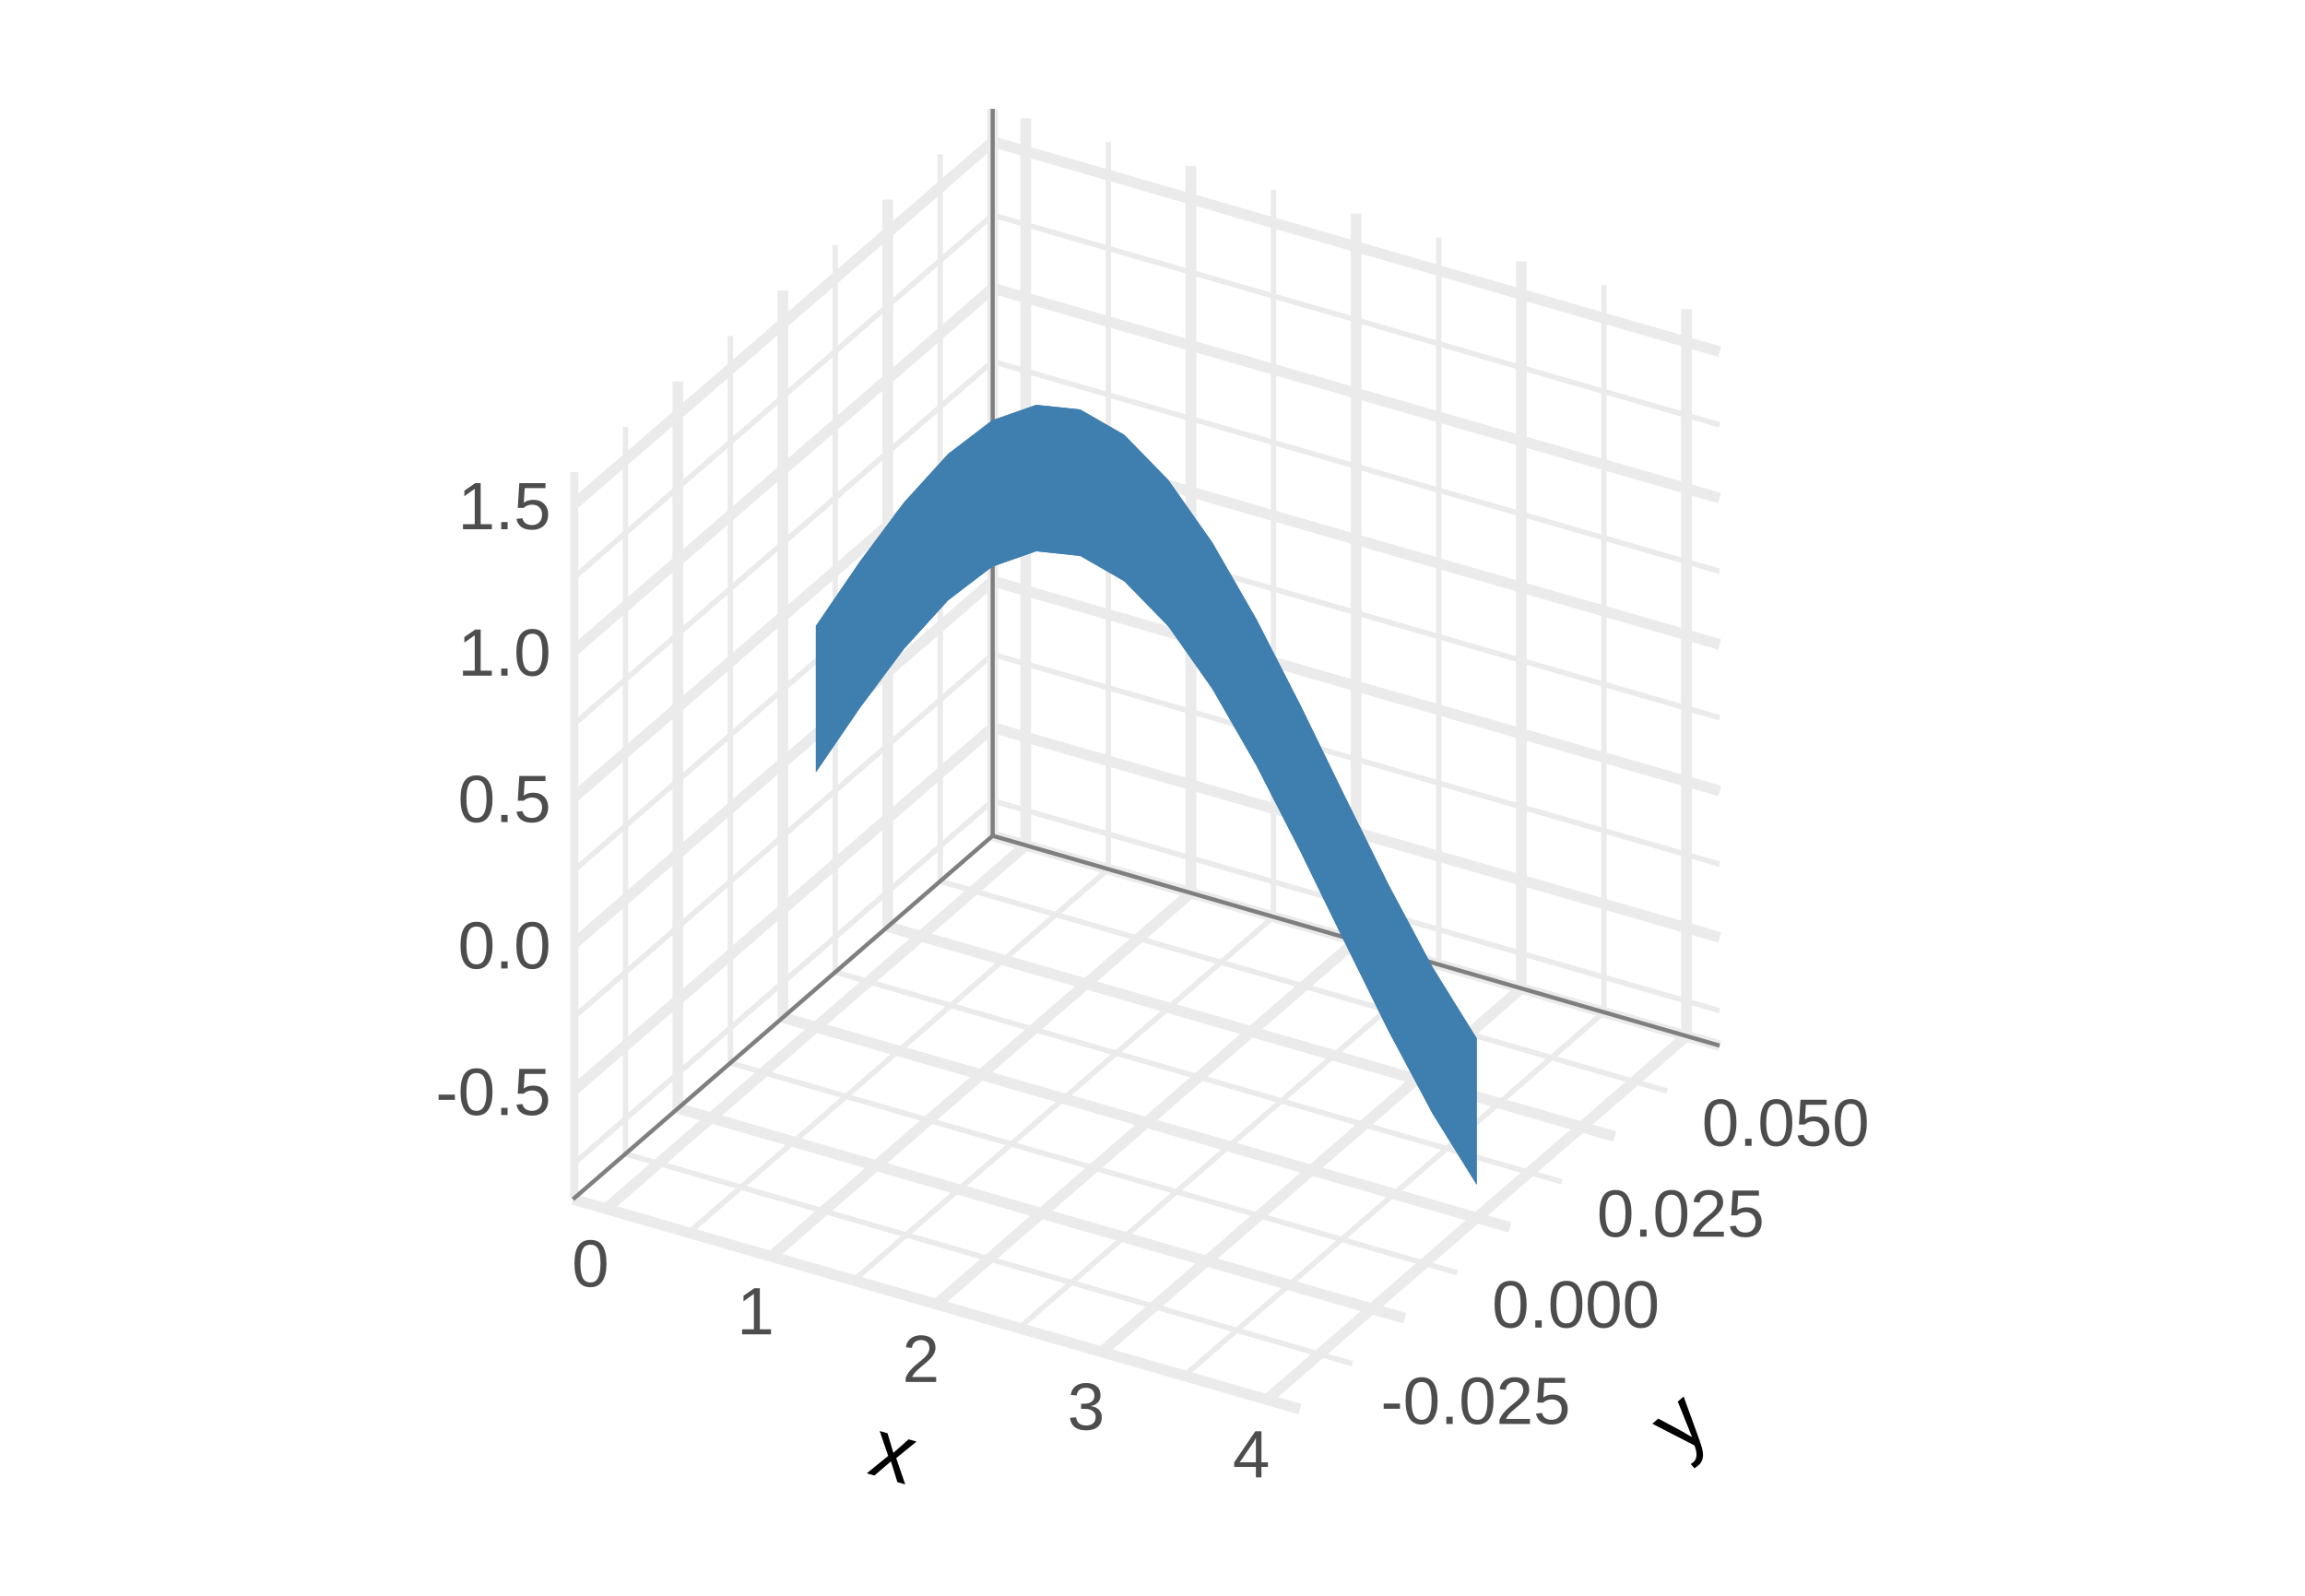
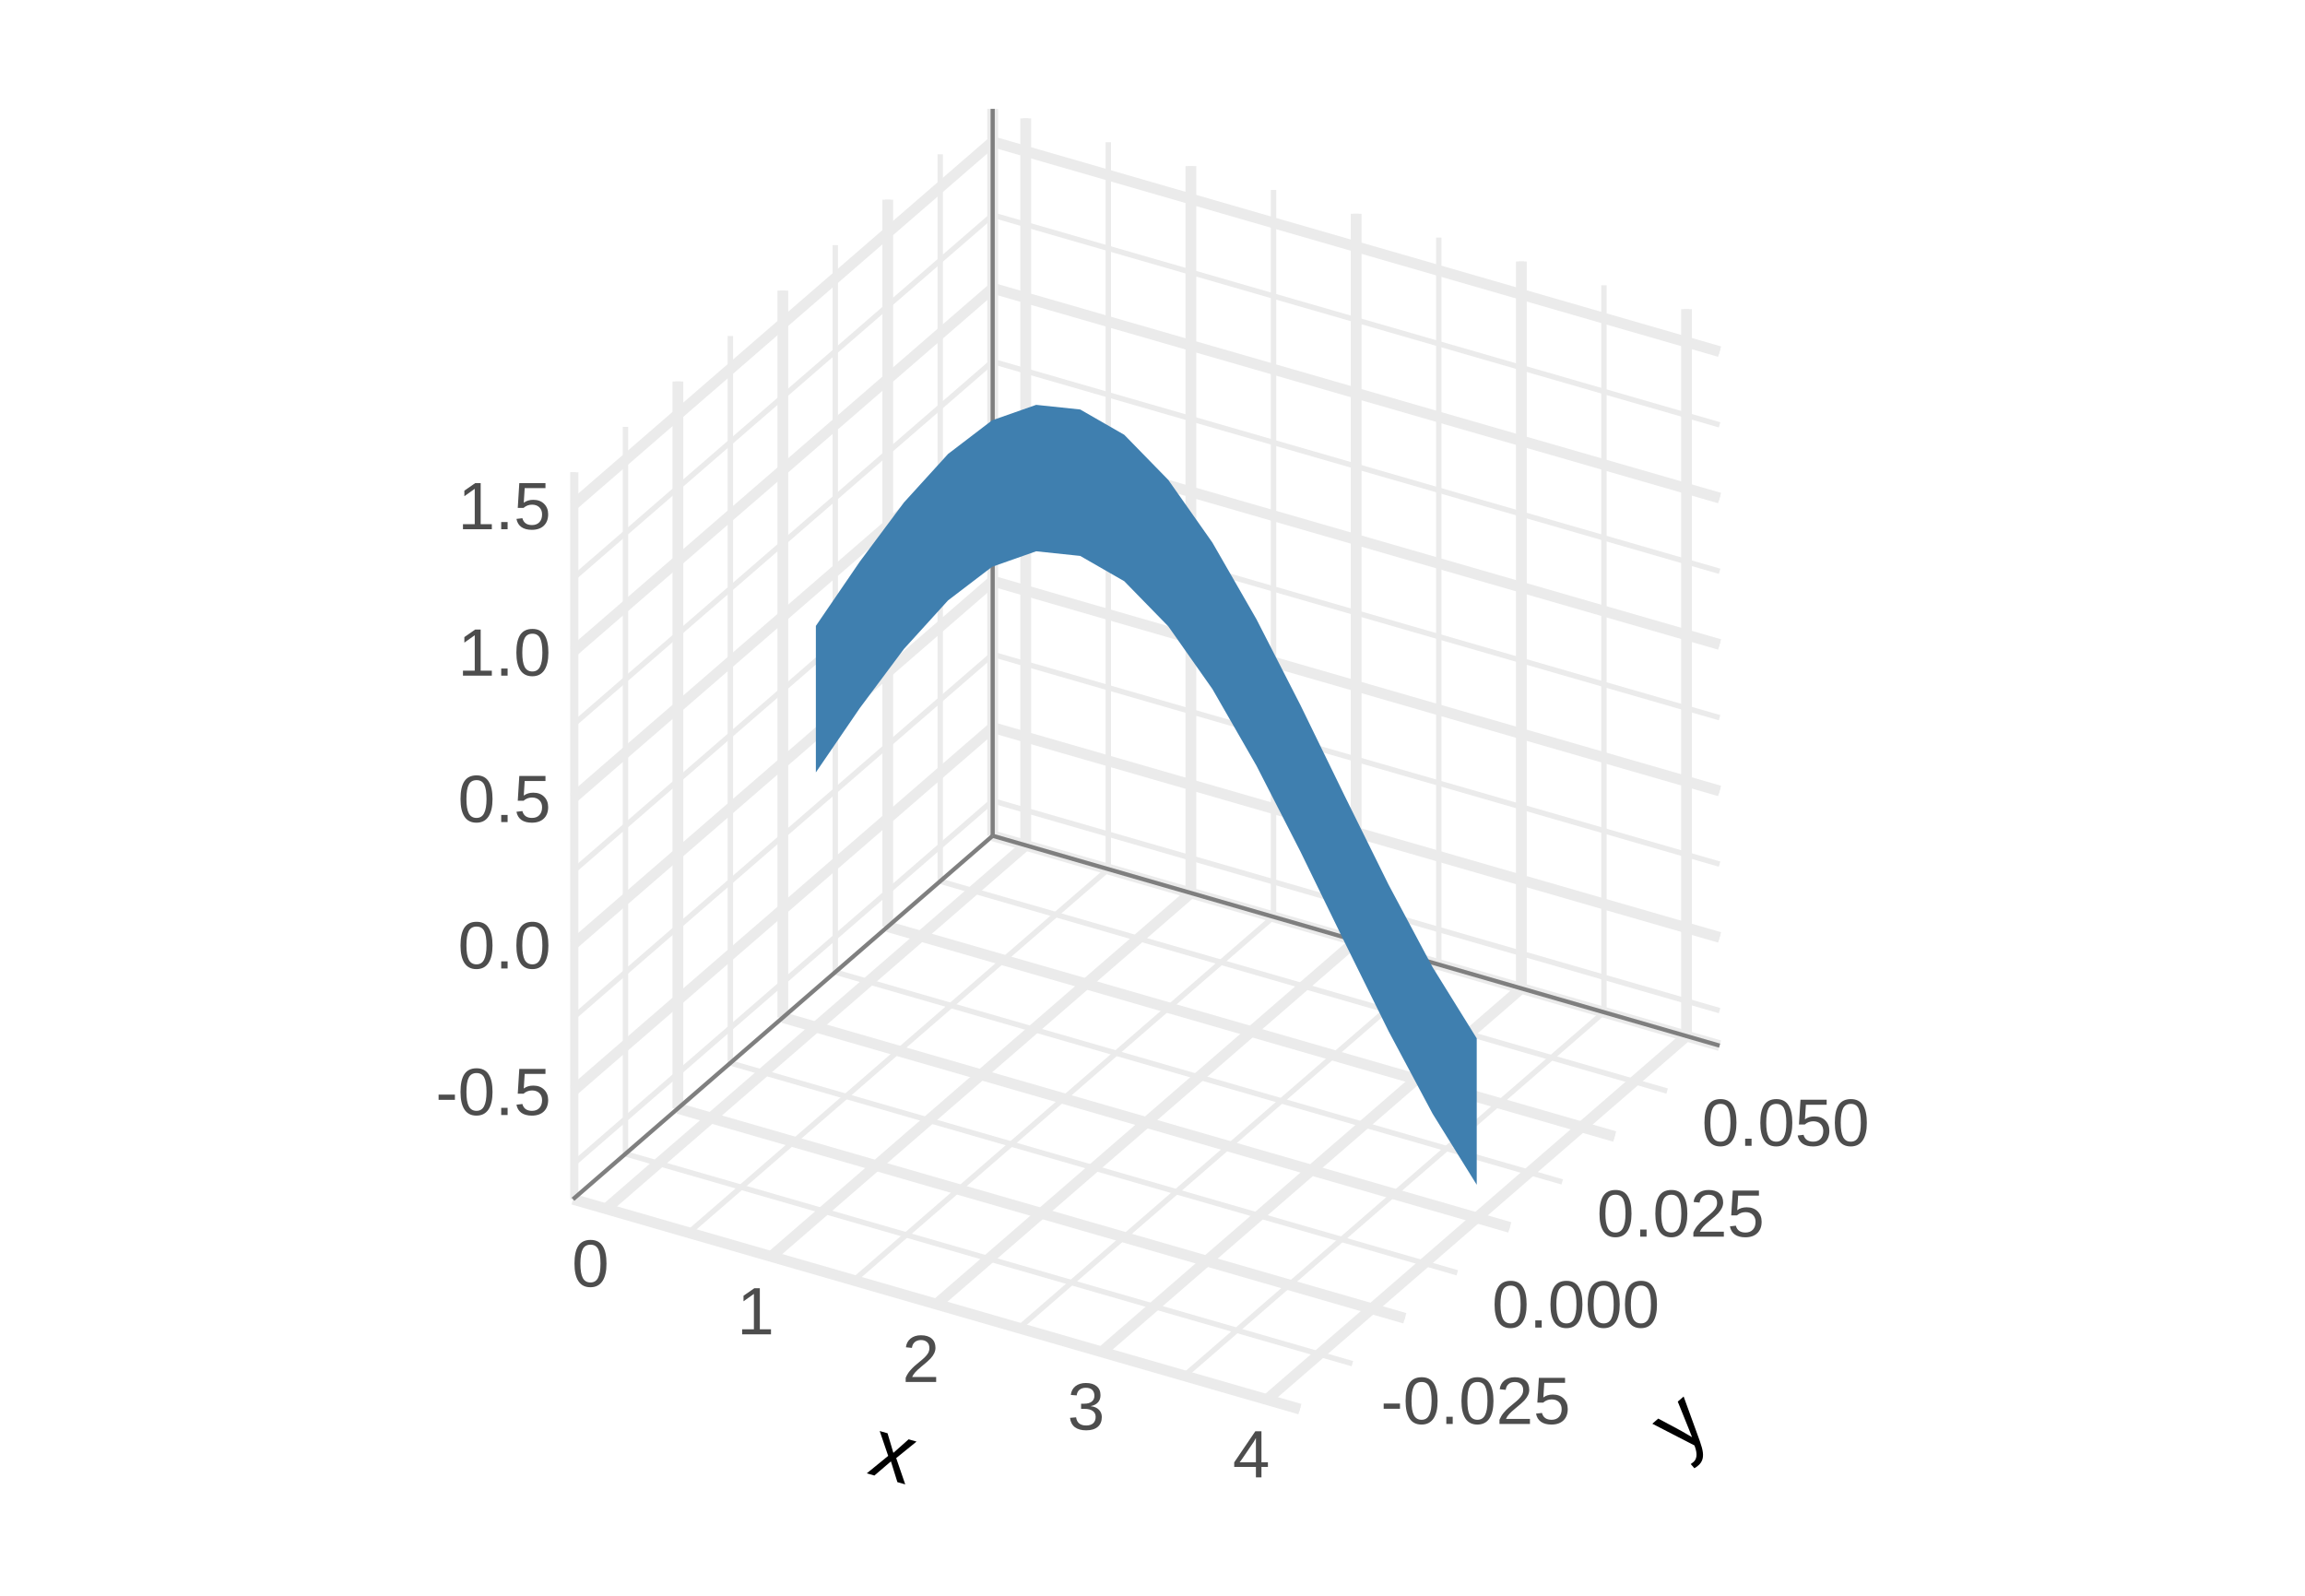
<svg xmlns="http://www.w3.org/2000/svg" width="468.00pt" height="324.00pt" viewBox="0 0 468.00 324.00">
  <g class="svglite">
    <defs>
      <style type="text/css">
    .svglite line, .svglite polyline, .svglite polygon, .svglite path, .svglite rect, .svglite circle {
      fill: none;
      stroke: #000000;
      stroke-linecap: round;
      stroke-linejoin: round;
      stroke-miterlimit: 10.00;
    }
    .svglite text {
      white-space: pre;
    }
    .svglite g.glyphgroup path {
      fill: inherit;
      stroke: none;
    }
  </style>
    </defs>
    <rect width="100%" height="100%" style="stroke: none; fill: none;" />
    <defs>
      <clipPath id="cpMC4wMHw0NjguMDB8MC4wMHwzMjQuMDA=">
        <rect x="0.00" y="0.00" width="468.00" height="324.00" />
      </clipPath>
    </defs>
    <g clip-path="url(#cpMC4wMHw0NjguMDB8MC4wMHwzMjQuMDA=)">
</g>
    <defs>
      <clipPath id="cpNzIuMDB8Mzk2LjAwfDAuMDB8MzI0LjAw">
        <rect x="72.00" y="0.00" width="324.00" height="324.00" />
      </clipPath>
    </defs>
    <g clip-path="url(#cpNzIuMDB8Mzk2LjAwfDAuMDB8MzI0LjAw)">
      <rect x="72.00" y="0.00" width="324.00" height="324.00" style="stroke-width: 1.65; stroke: none;" />
    </g>
    <g clip-path="url(#cpMC4wMHw0NjguMDB8MC4wMHwzMjQuMDA=)">
      <rect x="80.47" y="8.47" width="307.06" height="307.06" style="stroke-width: 1.65; stroke: none;" />
    </g>
    <defs>
      <clipPath id="cpMTE1Ljg0fDM0OS42NHwxNi40NHwyOTEuNzY=">
        <rect x="115.84" y="16.44" width="233.81" height="275.32" />
      </clipPath>
    </defs>
    <g clip-path="url(#cpMTE1Ljg0fDM0OS42NHwxNi40NHwyOTEuNzY=)">
      <polyline points="116.34,243.49 116.34,95.90 " style="stroke-width: 1.10; stroke: #EBEBEB; stroke-linecap: butt;" />
      <polyline points="126.99,234.27 126.99,86.67 " style="stroke-width: 1.10; stroke: #EBEBEB; stroke-linecap: butt;" />
      <polyline points="137.64,225.04 137.64,77.45 " style="stroke-width: 1.10; stroke: #EBEBEB; stroke-linecap: butt;" />
      <polyline points="148.29,215.82 148.29,68.22 " style="stroke-width: 1.10; stroke: #EBEBEB; stroke-linecap: butt;" />
      <polyline points="158.94,206.59 158.94,59.00 " style="stroke-width: 1.10; stroke: #EBEBEB; stroke-linecap: butt;" />
      <polyline points="169.59,197.37 169.59,49.77 " style="stroke-width: 1.10; stroke: #EBEBEB; stroke-linecap: butt;" />
      <polyline points="180.25,188.14 180.25,40.55 " style="stroke-width: 1.10; stroke: #EBEBEB; stroke-linecap: butt;" />
      <polyline points="190.90,178.92 190.90,31.32 " style="stroke-width: 1.10; stroke: #EBEBEB; stroke-linecap: butt;" />
      <polyline points="201.55,169.69 201.55,22.10 " style="stroke-width: 1.10; stroke: #EBEBEB; stroke-linecap: butt;" />
      <polyline points="116.34,243.49 116.34,95.90 " style="stroke-width: 2.19; stroke: #EBEBEB; stroke-linecap: butt;" />
      <polyline points="137.64,225.04 137.64,77.45 " style="stroke-width: 2.19; stroke: #EBEBEB; stroke-linecap: butt;" />
      <polyline points="158.94,206.59 158.94,59.00 " style="stroke-width: 2.19; stroke: #EBEBEB; stroke-linecap: butt;" />
      <polyline points="180.25,188.14 180.25,40.55 " style="stroke-width: 2.19; stroke: #EBEBEB; stroke-linecap: butt;" />
      <polyline points="201.55,169.69 201.55,22.10 " style="stroke-width: 2.19; stroke: #EBEBEB; stroke-linecap: butt;" />
      <polyline points="116.34,236.38 201.55,162.58 " style="stroke-width: 1.10; stroke: #EBEBEB; stroke-linecap: butt;" />
      <polyline points="116.34,221.51 201.55,147.71 " style="stroke-width: 1.10; stroke: #EBEBEB; stroke-linecap: butt;" />
      <polyline points="116.34,206.64 201.55,132.85 " style="stroke-width: 1.10; stroke: #EBEBEB; stroke-linecap: butt;" />
      <polyline points="116.34,191.78 201.55,117.98 " style="stroke-width: 1.10; stroke: #EBEBEB; stroke-linecap: butt;" />
      <polyline points="116.34,176.91 201.55,103.11 " style="stroke-width: 1.10; stroke: #EBEBEB; stroke-linecap: butt;" />
      <polyline points="116.34,162.04 201.55,88.25 " style="stroke-width: 1.10; stroke: #EBEBEB; stroke-linecap: butt;" />
      <polyline points="116.34,147.18 201.55,73.38 " style="stroke-width: 1.10; stroke: #EBEBEB; stroke-linecap: butt;" />
      <polyline points="116.34,132.31 201.55,58.52 " style="stroke-width: 1.10; stroke: #EBEBEB; stroke-linecap: butt;" />
      <polyline points="116.34,117.45 201.55,43.65 " style="stroke-width: 1.10; stroke: #EBEBEB; stroke-linecap: butt;" />
      <polyline points="116.34,102.58 201.55,28.78 " style="stroke-width: 1.10; stroke: #EBEBEB; stroke-linecap: butt;" />
      <polyline points="116.34,221.51 201.55,147.71 " style="stroke-width: 2.19; stroke: #EBEBEB; stroke-linecap: butt;" />
      <polyline points="116.34,191.78 201.55,117.98 " style="stroke-width: 2.19; stroke: #EBEBEB; stroke-linecap: butt;" />
      <polyline points="116.34,162.04 201.55,88.25 " style="stroke-width: 2.19; stroke: #EBEBEB; stroke-linecap: butt;" />
      <polyline points="116.34,132.31 201.55,58.52 " style="stroke-width: 2.19; stroke: #EBEBEB; stroke-linecap: butt;" />
      <polyline points="116.34,102.58 201.55,28.78 " style="stroke-width: 2.19; stroke: #EBEBEB; stroke-linecap: butt;" />
      <polyline points="208.26,171.63 208.26,24.04 " style="stroke-width: 1.10; stroke: #EBEBEB; stroke-linecap: butt;" />
      <polyline points="225.03,176.47 225.03,28.88 " style="stroke-width: 1.10; stroke: #EBEBEB; stroke-linecap: butt;" />
      <polyline points="241.80,181.31 241.80,33.72 " style="stroke-width: 1.10; stroke: #EBEBEB; stroke-linecap: butt;" />
      <polyline points="258.57,186.15 258.57,38.56 " style="stroke-width: 1.10; stroke: #EBEBEB; stroke-linecap: butt;" />
      <polyline points="275.35,191.00 275.35,43.40 " style="stroke-width: 1.10; stroke: #EBEBEB; stroke-linecap: butt;" />
      <polyline points="292.12,195.84 292.12,48.24 " style="stroke-width: 1.10; stroke: #EBEBEB; stroke-linecap: butt;" />
      <polyline points="308.89,200.68 308.89,53.09 " style="stroke-width: 1.10; stroke: #EBEBEB; stroke-linecap: butt;" />
      <polyline points="325.66,205.52 325.66,57.93 " style="stroke-width: 1.10; stroke: #EBEBEB; stroke-linecap: butt;" />
      <polyline points="342.43,210.36 342.43,62.77 " style="stroke-width: 1.10; stroke: #EBEBEB; stroke-linecap: butt;" />
      <polyline points="208.26,171.63 208.26,24.04 " style="stroke-width: 2.19; stroke: #EBEBEB; stroke-linecap: butt;" />
      <polyline points="241.80,181.31 241.80,33.72 " style="stroke-width: 2.19; stroke: #EBEBEB; stroke-linecap: butt;" />
      <polyline points="275.35,191.00 275.35,43.40 " style="stroke-width: 2.19; stroke: #EBEBEB; stroke-linecap: butt;" />
      <polyline points="308.89,200.68 308.89,53.09 " style="stroke-width: 2.19; stroke: #EBEBEB; stroke-linecap: butt;" />
      <polyline points="342.43,210.36 342.43,62.77 " style="stroke-width: 2.19; stroke: #EBEBEB; stroke-linecap: butt;" />
      <polyline points="201.55,162.58 349.14,205.19 " style="stroke-width: 1.10; stroke: #EBEBEB; stroke-linecap: butt;" />
      <polyline points="201.55,147.71 349.14,190.32 " style="stroke-width: 1.10; stroke: #EBEBEB; stroke-linecap: butt;" />
      <polyline points="201.55,132.85 349.14,175.45 " style="stroke-width: 1.10; stroke: #EBEBEB; stroke-linecap: butt;" />
      <polyline points="201.55,117.98 349.14,160.59 " style="stroke-width: 1.10; stroke: #EBEBEB; stroke-linecap: butt;" />
      <polyline points="201.55,103.11 349.14,145.72 " style="stroke-width: 1.10; stroke: #EBEBEB; stroke-linecap: butt;" />
      <polyline points="201.55,88.25 349.14,130.85 " style="stroke-width: 1.10; stroke: #EBEBEB; stroke-linecap: butt;" />
      <polyline points="201.55,73.38 349.14,115.99 " style="stroke-width: 1.10; stroke: #EBEBEB; stroke-linecap: butt;" />
      <polyline points="201.55,58.52 349.14,101.12 " style="stroke-width: 1.10; stroke: #EBEBEB; stroke-linecap: butt;" />
      <polyline points="201.55,43.65 349.14,86.26 " style="stroke-width: 1.10; stroke: #EBEBEB; stroke-linecap: butt;" />
      <polyline points="201.55,28.78 349.14,71.39 " style="stroke-width: 1.10; stroke: #EBEBEB; stroke-linecap: butt;" />
      <polyline points="201.55,147.71 349.14,190.32 " style="stroke-width: 2.19; stroke: #EBEBEB; stroke-linecap: butt;" />
      <polyline points="201.55,117.98 349.14,160.59 " style="stroke-width: 2.19; stroke: #EBEBEB; stroke-linecap: butt;" />
      <polyline points="201.55,88.25 349.14,130.85 " style="stroke-width: 2.19; stroke: #EBEBEB; stroke-linecap: butt;" />
      <polyline points="201.55,58.52 349.14,101.12 " style="stroke-width: 2.19; stroke: #EBEBEB; stroke-linecap: butt;" />
      <polyline points="201.55,28.78 349.14,71.39 " style="stroke-width: 2.19; stroke: #EBEBEB; stroke-linecap: butt;" />
      <polyline points="123.04,245.43 208.26,171.63 " style="stroke-width: 1.10; stroke: #EBEBEB; stroke-linecap: butt;" />
      <polyline points="139.82,250.27 225.03,176.47 " style="stroke-width: 1.10; stroke: #EBEBEB; stroke-linecap: butt;" />
      <polyline points="156.59,255.11 241.80,181.31 " style="stroke-width: 1.10; stroke: #EBEBEB; stroke-linecap: butt;" />
      <polyline points="173.36,259.95 258.57,186.15 " style="stroke-width: 1.10; stroke: #EBEBEB; stroke-linecap: butt;" />
      <polyline points="190.13,264.79 275.35,191.00 " style="stroke-width: 1.10; stroke: #EBEBEB; stroke-linecap: butt;" />
      <polyline points="206.90,269.63 292.12,195.84 " style="stroke-width: 1.10; stroke: #EBEBEB; stroke-linecap: butt;" />
      <polyline points="223.68,274.48 308.89,200.68 " style="stroke-width: 1.10; stroke: #EBEBEB; stroke-linecap: butt;" />
      <polyline points="240.45,279.32 325.66,205.52 " style="stroke-width: 1.10; stroke: #EBEBEB; stroke-linecap: butt;" />
      <polyline points="257.22,284.16 342.43,210.36 " style="stroke-width: 1.10; stroke: #EBEBEB; stroke-linecap: butt;" />
      <polyline points="123.04,245.43 208.26,171.63 " style="stroke-width: 2.19; stroke: #EBEBEB; stroke-linecap: butt;" />
      <polyline points="156.59,255.11 241.80,181.31 " style="stroke-width: 2.19; stroke: #EBEBEB; stroke-linecap: butt;" />
      <polyline points="190.13,264.79 275.35,191.00 " style="stroke-width: 2.19; stroke: #EBEBEB; stroke-linecap: butt;" />
      <polyline points="223.68,274.48 308.89,200.68 " style="stroke-width: 2.19; stroke: #EBEBEB; stroke-linecap: butt;" />
      <polyline points="257.22,284.16 342.43,210.36 " style="stroke-width: 2.19; stroke: #EBEBEB; stroke-linecap: butt;" />
      <polyline points="116.34,243.49 263.93,286.10 " style="stroke-width: 1.10; stroke: #EBEBEB; stroke-linecap: butt;" />
      <polyline points="126.99,234.27 274.58,276.87 " style="stroke-width: 1.10; stroke: #EBEBEB; stroke-linecap: butt;" />
      <polyline points="137.64,225.04 285.23,267.65 " style="stroke-width: 1.10; stroke: #EBEBEB; stroke-linecap: butt;" />
      <polyline points="148.29,215.82 295.88,258.42 " style="stroke-width: 1.10; stroke: #EBEBEB; stroke-linecap: butt;" />
      <polyline points="158.94,206.59 306.54,249.20 " style="stroke-width: 1.10; stroke: #EBEBEB; stroke-linecap: butt;" />
      <polyline points="169.59,197.37 317.19,239.97 " style="stroke-width: 1.10; stroke: #EBEBEB; stroke-linecap: butt;" />
      <polyline points="180.25,188.14 327.84,230.75 " style="stroke-width: 1.10; stroke: #EBEBEB; stroke-linecap: butt;" />
      <polyline points="190.90,178.92 338.49,221.52 " style="stroke-width: 1.10; stroke: #EBEBEB; stroke-linecap: butt;" />
      <polyline points="201.55,169.69 349.14,212.30 " style="stroke-width: 1.10; stroke: #EBEBEB; stroke-linecap: butt;" />
      <polyline points="116.34,243.49 263.93,286.10 " style="stroke-width: 2.19; stroke: #EBEBEB; stroke-linecap: butt;" />
      <polyline points="137.64,225.04 285.23,267.65 " style="stroke-width: 2.19; stroke: #EBEBEB; stroke-linecap: butt;" />
      <polyline points="158.94,206.59 306.54,249.20 " style="stroke-width: 2.19; stroke: #EBEBEB; stroke-linecap: butt;" />
      <polyline points="180.25,188.14 327.84,230.75 " style="stroke-width: 2.19; stroke: #EBEBEB; stroke-linecap: butt;" />
      <polyline points="201.55,169.69 349.14,212.30 " style="stroke-width: 2.19; stroke: #EBEBEB; stroke-linecap: butt;" />
      <polyline points="201.55,169.69 349.14,212.30 " style="stroke-width: 0.85; stroke: #7F7F7F; stroke-linecap: butt;" />
      <polyline points="116.34,243.49 201.55,169.69 " style="stroke-width: 0.85; stroke: #7F7F7F; stroke-linecap: butt;" />
      <polyline points="201.55,169.69 201.55,22.10 " style="stroke-width: 0.85; stroke: #7F7F7F; stroke-linecap: butt;" />
-       <path d="M 165.65 156.82 L 174.60 143.73 L 174.60 113.99 ZM 165.65 156.82 L 174.60 113.99 L 165.65 127.08 ZM 174.60 143.73 L 183.54 131.75 L 183.54 102.01 ZM 174.60 143.73 L 183.54 102.01 L 174.60 113.99 ZM 183.54 131.75 L 192.49 121.90 L 192.49 92.17 ZM 183.54 131.75 L 192.49 92.17 L 183.54 102.01 ZM 290.88 226.14 L 299.83 240.55 L 299.83 210.82 ZM 192.49 121.90 L 201.43 115.08 L 201.43 85.34 ZM 281.94 209.38 L 290.88 226.14 L 290.88 196.40 ZM 192.49 121.90 L 201.43 85.34 L 192.49 92.17 ZM 290.88 226.14 L 299.83 210.82 L 290.88 196.40 ZM 272.99 191.27 L 281.94 209.38 L 281.94 179.64 ZM 281.94 209.38 L 290.88 196.40 L 281.94 179.64 ZM 201.43 115.08 L 210.38 111.93 L 210.38 82.20 ZM 264.05 172.93 L 272.99 191.27 L 272.99 161.54 ZM 272.99 191.27 L 281.94 179.64 L 272.99 161.54 ZM 201.43 115.08 L 210.38 82.20 L 201.43 85.34 ZM 255.10 155.45 L 264.05 172.93 L 264.05 143.19 ZM 210.38 111.93 L 219.32 112.87 L 219.32 83.14 ZM 264.05 172.93 L 272.99 161.54 L 264.05 143.19 ZM 246.16 139.89 L 255.10 155.45 L 255.10 125.71 ZM 219.32 112.87 L 228.27 118.01 L 228.27 88.28 ZM 210.38 111.93 L 219.32 83.14 L 210.38 82.20 ZM 237.21 127.17 L 246.16 139.89 L 246.16 110.16 ZM 228.27 118.01 L 237.21 127.17 L 237.21 97.44 ZM 255.10 155.45 L 264.05 143.19 L 255.10 125.71 ZM 219.32 112.87 L 228.27 88.28 L 219.32 83.14 ZM 246.16 139.89 L 255.10 125.71 L 246.16 110.16 ZM 237.21 127.17 L 246.16 110.16 L 237.21 97.44 ZM 228.27 118.01 L 237.21 97.44 L 228.27 88.28 Z" style="fill-rule: nonzero; fill: #3F7FAF; stroke-width: 0.75; stroke: none;" />
-       <polygon points="165.65,156.82 174.60,143.73 174.60,113.99 " style="stroke-width: 0.64; stroke: none; fill: #3F7FAF;" />
-       <polygon points="165.65,156.82 174.60,113.99 165.65,127.08 " style="stroke-width: 0.64; stroke: none; fill: #3F7FAF;" />
-       <polygon points="174.60,143.73 183.54,131.75 183.54,102.01 " style="stroke-width: 0.64; stroke: none; fill: #3F7FAF;" />
-       <polygon points="174.60,143.73 183.54,102.01 174.60,113.99 " style="stroke-width: 0.64; stroke: none; fill: #3F7FAF;" />
-       <polygon points="183.54,131.75 192.49,121.90 192.49,92.17 " style="stroke-width: 0.64; stroke: none; fill: #3F7FAF;" />
-       <polygon points="183.54,131.75 192.49,92.17 183.54,102.01 " style="stroke-width: 0.64; stroke: none; fill: #3F7FAF;" />
-       <polygon points="290.88,226.14 299.83,240.55 299.83,210.82 " style="stroke-width: 0.64; stroke: none; fill: #3F7FAF;" />
-       <polygon points="192.49,121.90 201.43,115.08 201.43,85.34 " style="stroke-width: 0.64; stroke: none; fill: #3F7FAF;" />
-       <polygon points="281.94,209.38 290.88,226.14 290.88,196.40 " style="stroke-width: 0.64; stroke: none; fill: #3F7FAF;" />
-       <polygon points="192.49,121.90 201.43,85.34 192.49,92.17 " style="stroke-width: 0.64; stroke: none; fill: #3F7FAF;" />
-       <polygon points="290.88,226.14 299.83,210.82 290.88,196.40 " style="stroke-width: 0.64; stroke: none; fill: #3F7FAF;" />
-       <polygon points="272.99,191.27 281.94,209.38 281.94,179.64 " style="stroke-width: 0.64; stroke: none; fill: #3F7FAF;" />
-       <polygon points="281.94,209.38 290.88,196.40 281.94,179.64 " style="stroke-width: 0.64; stroke: none; fill: #3F7FAF;" />
-       <polygon points="201.43,115.08 210.38,111.93 210.38,82.20 " style="stroke-width: 0.64; stroke: none; fill: #3F7FAF;" />
-       <polygon points="264.05,172.93 272.99,191.27 272.99,161.54 " style="stroke-width: 0.64; stroke: none; fill: #3F7FAF;" />
-       <polygon points="272.99,191.27 281.94,179.64 272.99,161.54 " style="stroke-width: 0.64; stroke: none; fill: #3F7FAF;" />
-       <polygon points="201.43,115.08 210.38,82.20 201.43,85.34 " style="stroke-width: 0.64; stroke: none; fill: #3F7FAF;" />
-       <polygon points="255.10,155.45 264.05,172.93 264.05,143.19 " style="stroke-width: 0.64; stroke: none; fill: #3F7FAF;" />
-       <polygon points="210.38,111.93 219.32,112.87 219.32,83.14 " style="stroke-width: 0.64; stroke: none; fill: #3F7FAF;" />
-       <polygon points="264.05,172.93 272.99,161.54 264.05,143.19 " style="stroke-width: 0.64; stroke: none; fill: #3F7FAF;" />
-       <polygon points="246.16,139.89 255.10,155.45 255.10,125.71 " style="stroke-width: 0.64; stroke: none; fill: #3F7FAF;" />
-       <polygon points="219.32,112.87 228.27,118.01 228.27,88.28 " style="stroke-width: 0.64; stroke: none; fill: #3F7FAF;" />
-       <polygon points="210.38,111.93 219.32,83.14 210.38,82.20 " style="stroke-width: 0.64; stroke: none; fill: #3F7FAF;" />
-       <polygon points="237.21,127.17 246.16,139.89 246.16,110.16 " style="stroke-width: 0.64; stroke: none; fill: #3F7FAF;" />
-       <polygon points="228.27,118.01 237.21,127.17 237.21,97.44 " style="stroke-width: 0.64; stroke: none; fill: #3F7FAF;" />
-       <polygon points="255.10,155.45 264.05,143.19 255.10,125.71 " style="stroke-width: 0.64; stroke: none; fill: #3F7FAF;" />
-       <polygon points="219.32,112.87 228.27,88.28 219.32,83.14 " style="stroke-width: 0.64; stroke: none; fill: #3F7FAF;" />
-       <polygon points="246.16,139.89 255.10,125.71 246.16,110.16 " style="stroke-width: 0.64; stroke: none; fill: #3F7FAF;" />
-       <polygon points="237.21,127.17 246.16,110.16 237.21,97.44 " style="stroke-width: 0.64; stroke: none; fill: #3F7FAF;" />
-       <polygon points="228.27,118.01 237.21,97.44 228.27,88.28 " style="stroke-width: 0.64; stroke: none; fill: #3F7FAF;" />
+       <path d="M 299.83 210.82 L 290.88 196.40 L 281.94 179.64 L 272.99 161.54 L 264.05 143.19 L 255.10 125.71 L 246.16 110.16 L 237.21 97.44 L 228.27 88.28 L 219.32 83.14 L 210.38 82.20 L 201.43 85.34 L 192.49 92.17 L 183.54 102.01 L 174.60 113.99 L 165.65 127.08 L 165.65 156.82 L 174.60 143.73 L 183.54 131.75 L 192.49 121.90 L 201.43 115.08 L 210.38 111.93 L 219.32 112.87 L 228.27 118.01 L 237.21 127.17 L 246.16 139.89 L 255.10 155.45 L 264.05 172.93 L 272.99 191.27 L 281.94 209.38 L 290.88 226.14 L 299.83 240.55 Z" style="fill-rule: nonzero; fill: #3F7FAF; stroke-width: 0.75; stroke: none;" />
    </g>
    <g clip-path="url(#cpMC4wMHw0NjguMDB8MC4wMHwzMjQuMDA=)">
      <text x="119.89" y="261.23" text-anchor="middle" style="font-size: 13.60px;fill: #4D4D4D; font-family: &quot;Arial&quot;;" textLength="7.56px" lengthAdjust="spacingAndGlyphs">0</text>
      <text x="153.43" y="270.91" text-anchor="middle" style="font-size: 13.60px;fill: #4D4D4D; font-family: &quot;Arial&quot;;" textLength="7.56px" lengthAdjust="spacingAndGlyphs">1</text>
      <text x="186.98" y="280.59" text-anchor="middle" style="font-size: 13.60px;fill: #4D4D4D; font-family: &quot;Arial&quot;;" textLength="7.56px" lengthAdjust="spacingAndGlyphs">2</text>
      <text x="220.52" y="290.28" text-anchor="middle" style="font-size: 13.60px;fill: #4D4D4D; font-family: &quot;Arial&quot;;" textLength="7.56px" lengthAdjust="spacingAndGlyphs">3</text>
      <text x="254.06" y="299.96" text-anchor="middle" style="font-size: 13.60px;fill: #4D4D4D; font-family: &quot;Arial&quot;;" textLength="7.56px" lengthAdjust="spacingAndGlyphs">4</text>
      <text transform="translate(179.89,300.26) rotate(16)" text-anchor="middle" style="font-size: 17.00px; font-family: &quot;Arial&quot;;" textLength="8.50px" lengthAdjust="spacingAndGlyphs">x</text>
      <text x="299.61" y="289.11" text-anchor="middle" style="font-size: 13.60px;fill: #4D4D4D; font-family: &quot;Arial&quot;;" textLength="38.56px" lengthAdjust="spacingAndGlyphs">-0.025</text>
      <text x="319.94" y="269.54" text-anchor="middle" style="font-size: 13.60px;fill: #4D4D4D; font-family: &quot;Arial&quot;;" textLength="34.03px" lengthAdjust="spacingAndGlyphs">0.000</text>
      <text x="341.24" y="251.09" text-anchor="middle" style="font-size: 13.60px;fill: #4D4D4D; font-family: &quot;Arial&quot;;" textLength="34.03px" lengthAdjust="spacingAndGlyphs">0.025</text>
      <text x="362.55" y="232.64" text-anchor="middle" style="font-size: 13.60px;fill: #4D4D4D; font-family: &quot;Arial&quot;;" textLength="34.03px" lengthAdjust="spacingAndGlyphs">0.050</text>
      <text transform="translate(344.55,293.09) rotate(-41)" text-anchor="middle" style="font-size: 17.00px; font-family: &quot;Arial&quot;;" textLength="8.50px" lengthAdjust="spacingAndGlyphs">y</text>
      <text x="100.16" y="226.38" text-anchor="middle" style="font-size: 13.60px;fill: #4D4D4D; font-family: &quot;Arial&quot;;" textLength="23.44px" lengthAdjust="spacingAndGlyphs">-0.5</text>
      <text x="102.42" y="196.64" text-anchor="middle" style="font-size: 13.60px;fill: #4D4D4D; font-family: &quot;Arial&quot;;" textLength="18.91px" lengthAdjust="spacingAndGlyphs">0.0</text>
      <text x="102.42" y="166.91" text-anchor="middle" style="font-size: 13.60px;fill: #4D4D4D; font-family: &quot;Arial&quot;;" textLength="18.91px" lengthAdjust="spacingAndGlyphs">0.5</text>
      <text x="102.42" y="137.18" text-anchor="middle" style="font-size: 13.60px;fill: #4D4D4D; font-family: &quot;Arial&quot;;" textLength="18.91px" lengthAdjust="spacingAndGlyphs">1.0</text>
      <text x="102.42" y="107.45" text-anchor="middle" style="font-size: 13.60px;fill: #4D4D4D; font-family: &quot;Arial&quot;;" textLength="18.91px" lengthAdjust="spacingAndGlyphs">1.5</text>
    </g>
  </g>
</svg>
